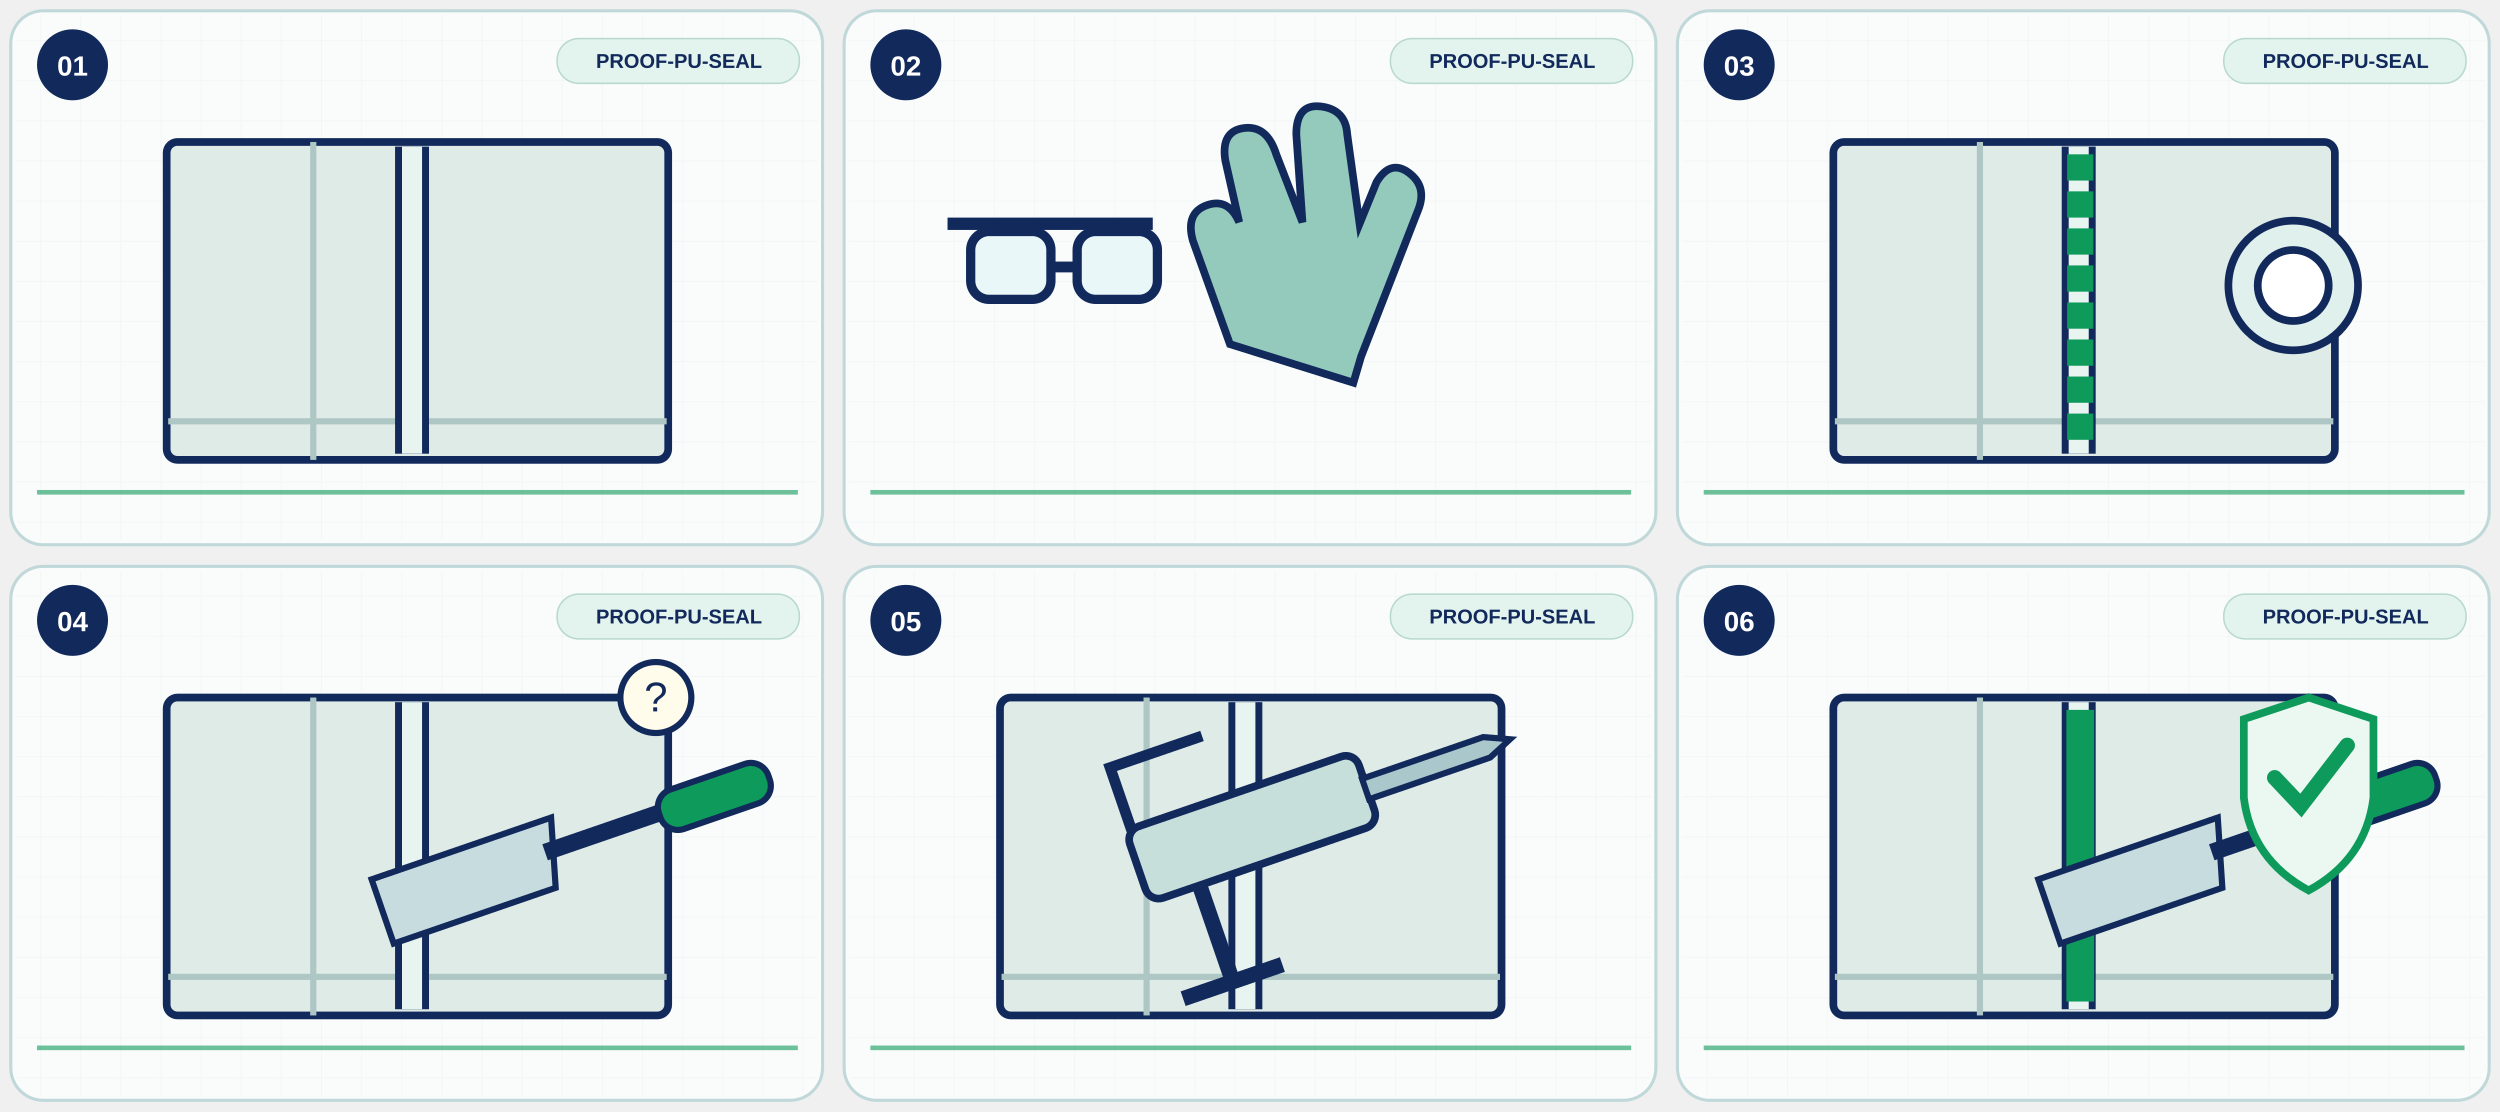
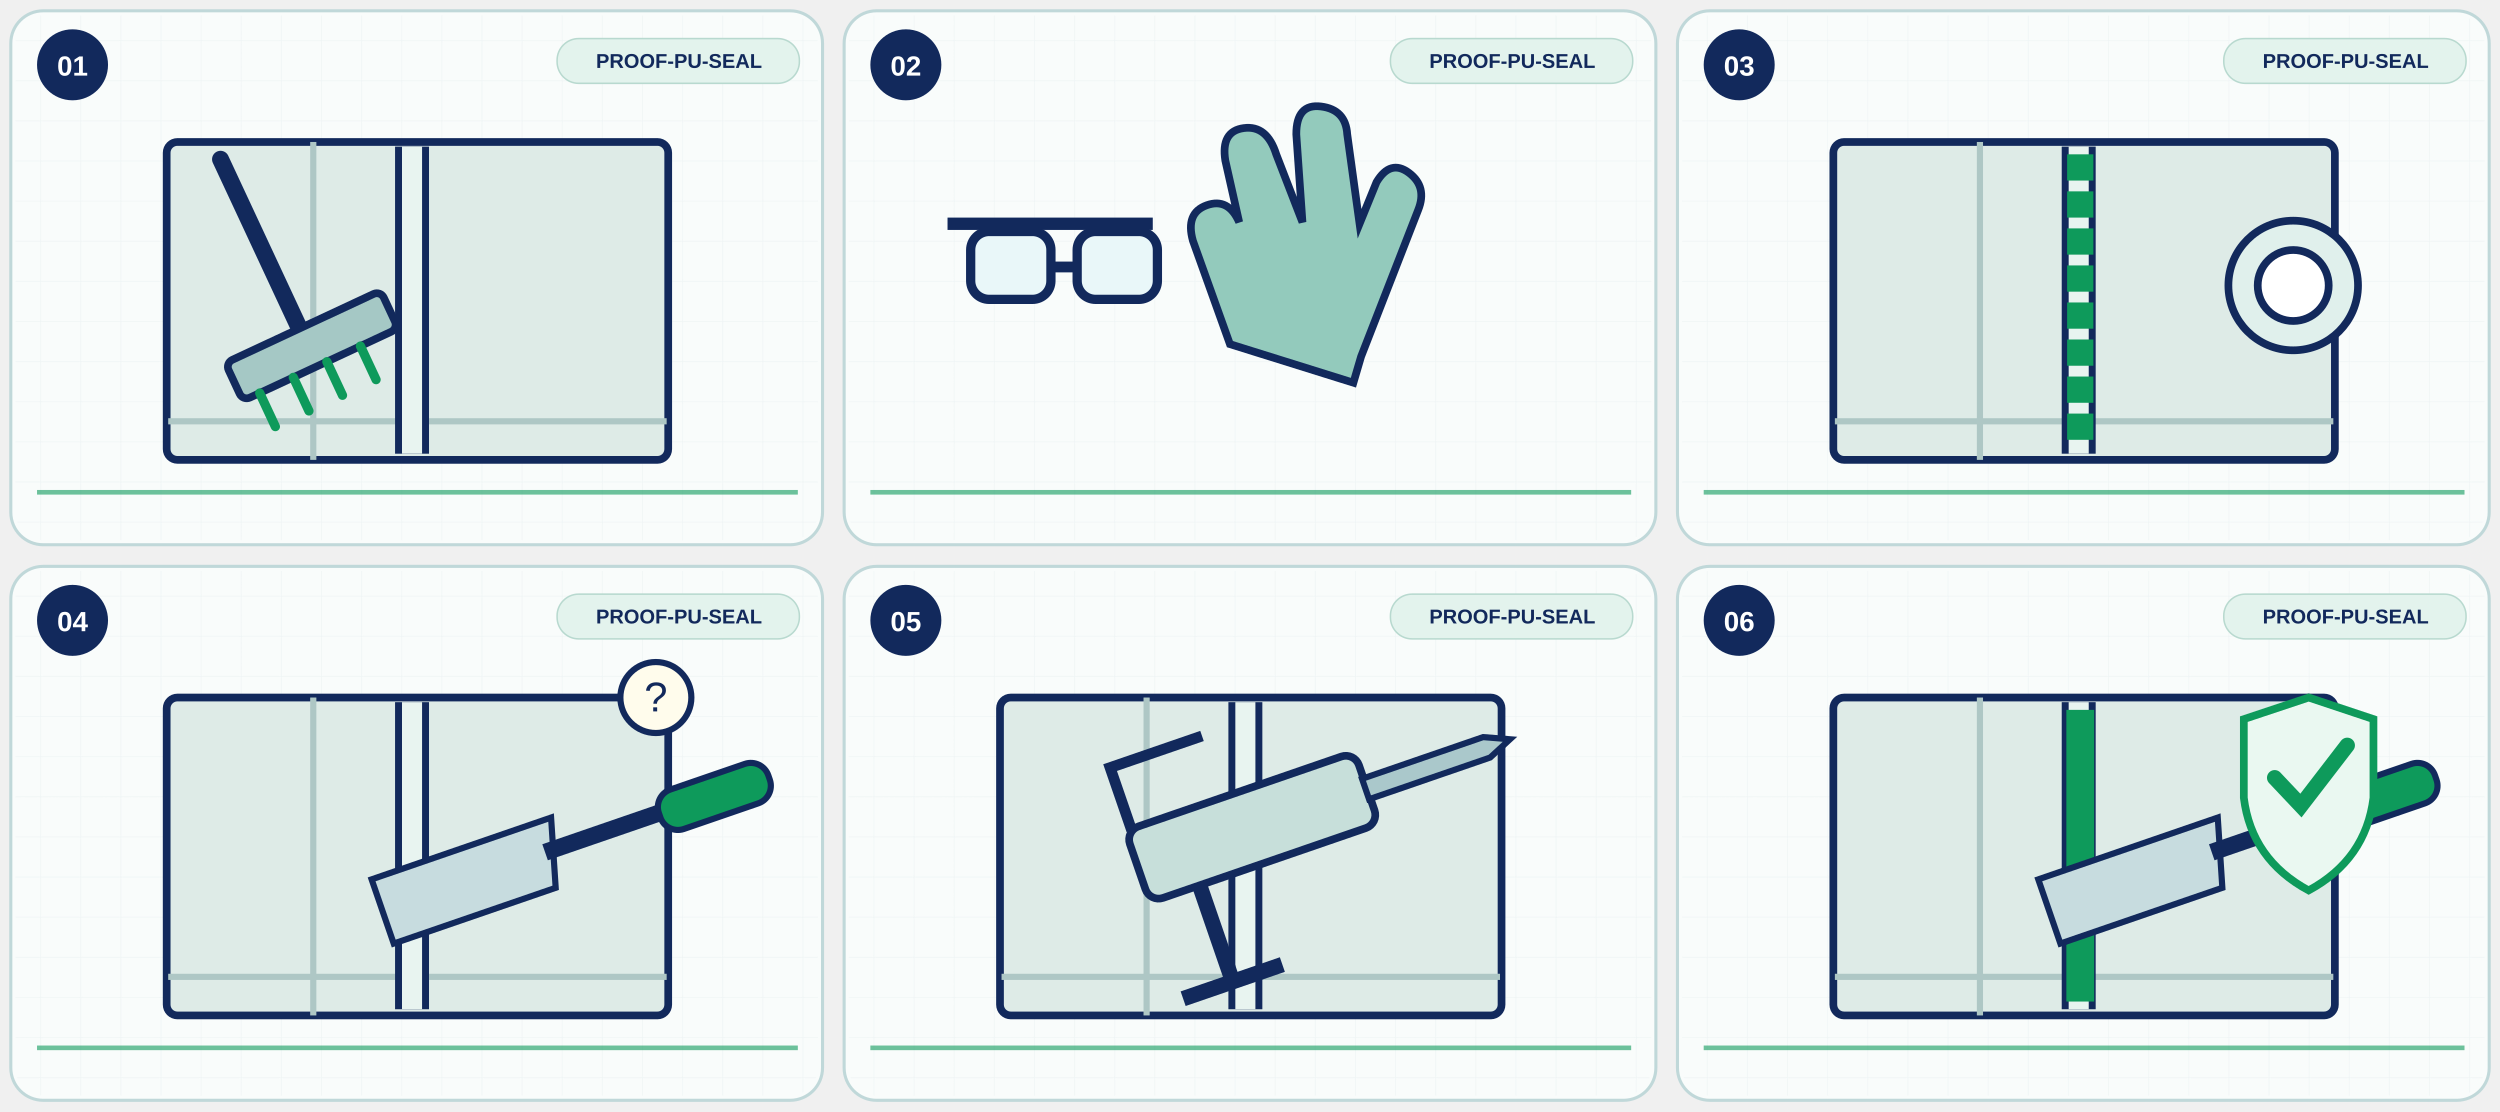
<svg xmlns="http://www.w3.org/2000/svg" width="1620" height="720" viewBox="0 0 1620 720" role="img" aria-label="Six provisional application scenes for PROOF-PU-SEAL">
  <defs>
    <pattern id="grid" width="26" height="26" patternUnits="userSpaceOnUse">
      <path d="M26 0H0V26" fill="none" stroke="#e6eff0" stroke-width=".8" />
    </pattern>
  </defs>
  <g transform="translate(0 0)">
    <rect x="7" y="7" width="526" height="346" rx="21" fill="#f9fcfb" stroke="#c0d8d9" stroke-width="2" />
    <rect x="10" y="10" width="520" height="340" rx="18" fill="url(#grid)" opacity=".6" />
    <circle cx="47" cy="42" r="23" fill="#12295C" />
    <text x="47" y="49" text-anchor="middle" font-size="18" font-family="Arial,sans-serif" fill="#fff" font-weight="700">01</text>
    <rect x="361" y="25" width="157" height="29" rx="14" fill="#e3f3ed" stroke="#b8d9cf" />
    <text x="440" y="44" text-anchor="middle" font-size="13" font-family="Arial,sans-serif" fill="#12295C" font-weight="700">PROOF-PU-SEAL</text>
    <rect x="108" y="92" width="325" height="206" rx="7" fill="#deebe7" stroke="#12295C" stroke-width="5" />
    <path d="M109 273h323m-229-181v206" stroke="#aec7c5" stroke-width="4" />
    <path d="M267 95v199" stroke="#12295C" stroke-width="22" />
    <path d="M267 95v199" stroke="#e8f4f0" stroke-width="13" />
+     <g transform="translate(183 175) rotate(-25)">
+       <path d="M-6-82v125" stroke="#12295C" stroke-width="11" stroke-linecap="round" />
+       <rect x="-59" y="39" width="111" height="27" rx="5" fill="#a5c8c5" stroke="#12295C" stroke-width="5" />
+       <path d="M-47 66v24m24-24v24m24-24v24m24-24v24" stroke="#0E9A5B" stroke-width="6" stroke-linecap="round" />
+     </g>
    <path d="M24 319h493" stroke="#0E9A5B" stroke-width="3" opacity=".6" />
  </g>
  <g transform="translate(540 0)">
    <rect x="7" y="7" width="526" height="346" rx="21" fill="#f9fcfb" stroke="#c0d8d9" stroke-width="2" />
    <rect x="10" y="10" width="520" height="340" rx="18" fill="url(#grid)" opacity=".6" />
    <circle cx="47" cy="42" r="23" fill="#12295C" />
    <text x="47" y="49" text-anchor="middle" font-size="18" font-family="Arial,sans-serif" fill="#fff" font-weight="700">02</text>
    <rect x="361" y="25" width="157" height="29" rx="14" fill="#e3f3ed" stroke="#b8d9cf" />
    <text x="440" y="44" text-anchor="middle" font-size="13" font-family="Arial,sans-serif" fill="#12295C" font-weight="700">PROOF-PU-SEAL</text>
    <g transform="translate(104 173)">
      <path d="M-30-28h133" stroke="#12295C" stroke-width="8" />
      <rect x="-15" y="-23" width="52" height="44" rx="12" fill="#e9f7f9" stroke="#12295C" stroke-width="6" />
      <rect x="54" y="-23" width="52" height="44" rx="12" fill="#e9f7f9" stroke="#12295C" stroke-width="6" />
      <path d="M37 0h17" stroke="#12295C" stroke-width="7" />
    </g>
    <g transform="translate(290 168)">
      <path d="M-33 55-57-12q-5-18 9-23t21 11l-9-40q-3-19 12-21t21 17l17 44-4-57q0-20 16-18t17 18l8 58 11-27q9-15 21-6t6 24L52 63l-5 17z" fill="#93cabc" stroke="#12295C" stroke-width="5" />
    </g>
    <path d="M24 319h493" stroke="#0E9A5B" stroke-width="3" opacity=".6" />
  </g>
  <g transform="translate(1080 0)">
    <rect x="7" y="7" width="526" height="346" rx="21" fill="#f9fcfb" stroke="#c0d8d9" stroke-width="2" />
    <rect x="10" y="10" width="520" height="340" rx="18" fill="url(#grid)" opacity=".6" />
    <circle cx="47" cy="42" r="23" fill="#12295C" />
    <text x="47" y="49" text-anchor="middle" font-size="18" font-family="Arial,sans-serif" fill="#fff" font-weight="700">03</text>
    <rect x="361" y="25" width="157" height="29" rx="14" fill="#e3f3ed" stroke="#b8d9cf" />
    <text x="440" y="44" text-anchor="middle" font-size="13" font-family="Arial,sans-serif" fill="#12295C" font-weight="700">PROOF-PU-SEAL</text>
    <rect x="108" y="92" width="325" height="206" rx="7" fill="#deebe7" stroke="#12295C" stroke-width="5" />
    <path d="M109 273h323m-229-181v206" stroke="#aec7c5" stroke-width="4" />
    <path d="M267 95v199" stroke="#12295C" stroke-width="22" />
    <path d="M267 95v199" stroke="#e8f4f0" stroke-width="13" />
    <path d="M268 100v188" stroke="#0E9A5B" stroke-width="17" stroke-dasharray="17 7" />
    <g transform="translate(406 185)">
      <circle r="42" fill="#e0f0ec" stroke="#12295C" stroke-width="5" />
      <circle r="23" fill="#fff" stroke="#12295C" stroke-width="5" />
    </g>
    <path d="M24 319h493" stroke="#0E9A5B" stroke-width="3" opacity=".6" />
  </g>
  <g transform="translate(0 360)">
    <rect x="7" y="7" width="526" height="346" rx="21" fill="#f9fcfb" stroke="#c0d8d9" stroke-width="2" />
    <rect x="10" y="10" width="520" height="340" rx="18" fill="url(#grid)" opacity=".6" />
    <circle cx="47" cy="42" r="23" fill="#12295C" />
    <text x="47" y="49" text-anchor="middle" font-size="18" font-family="Arial,sans-serif" fill="#fff" font-weight="700">04</text>
    <rect x="361" y="25" width="157" height="29" rx="14" fill="#e3f3ed" stroke="#b8d9cf" />
    <text x="440" y="44" text-anchor="middle" font-size="13" font-family="Arial,sans-serif" fill="#12295C" font-weight="700">PROOF-PU-SEAL</text>
    <rect x="108" y="92" width="325" height="206" rx="7" fill="#deebe7" stroke="#12295C" stroke-width="5" />
    <path d="M109 273h323m-229-181v206" stroke="#aec7c5" stroke-width="4" />
    <path d="M267 95v199" stroke="#12295C" stroke-width="22" />
    <path d="M267 95v199" stroke="#e8f4f0" stroke-width="13" />
    <g transform="translate(333 195) rotate(-19)">
      <path d="M-92-16h123l-12 44h-111Z" fill="#c7dcdf" stroke="#12295C" stroke-width="4" />
      <path d="M20 4h117" stroke="#12295C" stroke-width="11" />
      <rect x="98" y="-8" width="75" height="27" rx="12" fill="#0E9A5B" stroke="#12295C" stroke-width="4" />
    </g>
    <g transform="translate(425 92)">
      <circle r="23" fill="#fffcec" stroke="#12295C" stroke-width="4" />
      <text y="9" text-anchor="middle" font-family="Arial,sans-serif" font-size="27" fill="#12295C">?</text>
    </g>
    <path d="M24 319h493" stroke="#0E9A5B" stroke-width="3" opacity=".6" />
  </g>
  <g transform="translate(540 360)">
    <rect x="7" y="7" width="526" height="346" rx="21" fill="#f9fcfb" stroke="#c0d8d9" stroke-width="2" />
    <rect x="10" y="10" width="520" height="340" rx="18" fill="url(#grid)" opacity=".6" />
    <circle cx="47" cy="42" r="23" fill="#12295C" />
    <text x="47" y="49" text-anchor="middle" font-size="18" font-family="Arial,sans-serif" fill="#fff" font-weight="700">05</text>
    <rect x="361" y="25" width="157" height="29" rx="14" fill="#e3f3ed" stroke="#b8d9cf" />
    <text x="440" y="44" text-anchor="middle" font-size="13" font-family="Arial,sans-serif" fill="#12295C" font-weight="700">PROOF-PU-SEAL</text>
    <rect x="108" y="92" width="325" height="206" rx="7" fill="#deebe7" stroke="#12295C" stroke-width="5" />
    <path d="M109 273h323m-229-181v206" stroke="#aec7c5" stroke-width="4" />
    <path d="M267 95v199" stroke="#12295C" stroke-width="22" />
    <path d="M267 95v199" stroke="#e8f4f0" stroke-width="13" />
    <g transform="translate(290 167) rotate(-19)">
      <rect x="-99" y="-22" width="157" height="49" rx="9" fill="#c7dfda" stroke="#12295C" stroke-width="5" />
      <path d="M57-4h83l16 7-16 7H57z" fill="#aac8cb" stroke="#12295C" stroke-width="4" />
      <path d="M-65 26v67" stroke="#12295C" stroke-width="10" />
      <path d="M-99 93h68" stroke="#12295C" stroke-width="10" />
      <path d="M-95-21v-43h63" stroke="#12295C" stroke-width="7" fill="none" />
    </g>
    <path d="M24 319h493" stroke="#0E9A5B" stroke-width="3" opacity=".6" />
  </g>
  <g transform="translate(1080 360)">
    <rect x="7" y="7" width="526" height="346" rx="21" fill="#f9fcfb" stroke="#c0d8d9" stroke-width="2" />
    <rect x="10" y="10" width="520" height="340" rx="18" fill="url(#grid)" opacity=".6" />
    <circle cx="47" cy="42" r="23" fill="#12295C" />
    <text x="47" y="49" text-anchor="middle" font-size="18" font-family="Arial,sans-serif" fill="#fff" font-weight="700">06</text>
    <rect x="361" y="25" width="157" height="29" rx="14" fill="#e3f3ed" stroke="#b8d9cf" />
    <text x="440" y="44" text-anchor="middle" font-size="13" font-family="Arial,sans-serif" fill="#12295C" font-weight="700">PROOF-PU-SEAL</text>
    <rect x="108" y="92" width="325" height="206" rx="7" fill="#deebe7" stroke="#12295C" stroke-width="5" />
    <path d="M109 273h323m-229-181v206" stroke="#aec7c5" stroke-width="4" />
    <path d="M267 95v199" stroke="#12295C" stroke-width="22" />
    <path d="M267 95v199" stroke="#e8f4f0" stroke-width="13" />
    <path d="M268 100v189" stroke="#0E9A5B" stroke-width="18" />
    <g transform="translate(333 195) rotate(-19)">
      <path d="M-92-16h123l-12 44h-111Z" fill="#c7dcdf" stroke="#12295C" stroke-width="4" />
      <path d="M20 4h117" stroke="#12295C" stroke-width="11" />
      <rect x="98" y="-8" width="75" height="27" rx="12" fill="#0E9A5B" stroke="#12295C" stroke-width="4" />
    </g>
    <g transform="translate(416 137)">
      <path d="M0-45 42-31v51q-5 40-42 60-37-20-42-60v-51z" fill="#eaf8f1" stroke="#0E9A5B" stroke-width="5" />
      <path d="M-22 7-5 25 25-14" stroke="#0E9A5B" stroke-width="10" fill="none" stroke-linecap="round" />
    </g>
    <path d="M24 319h493" stroke="#0E9A5B" stroke-width="3" opacity=".6" />
  </g>
</svg>
